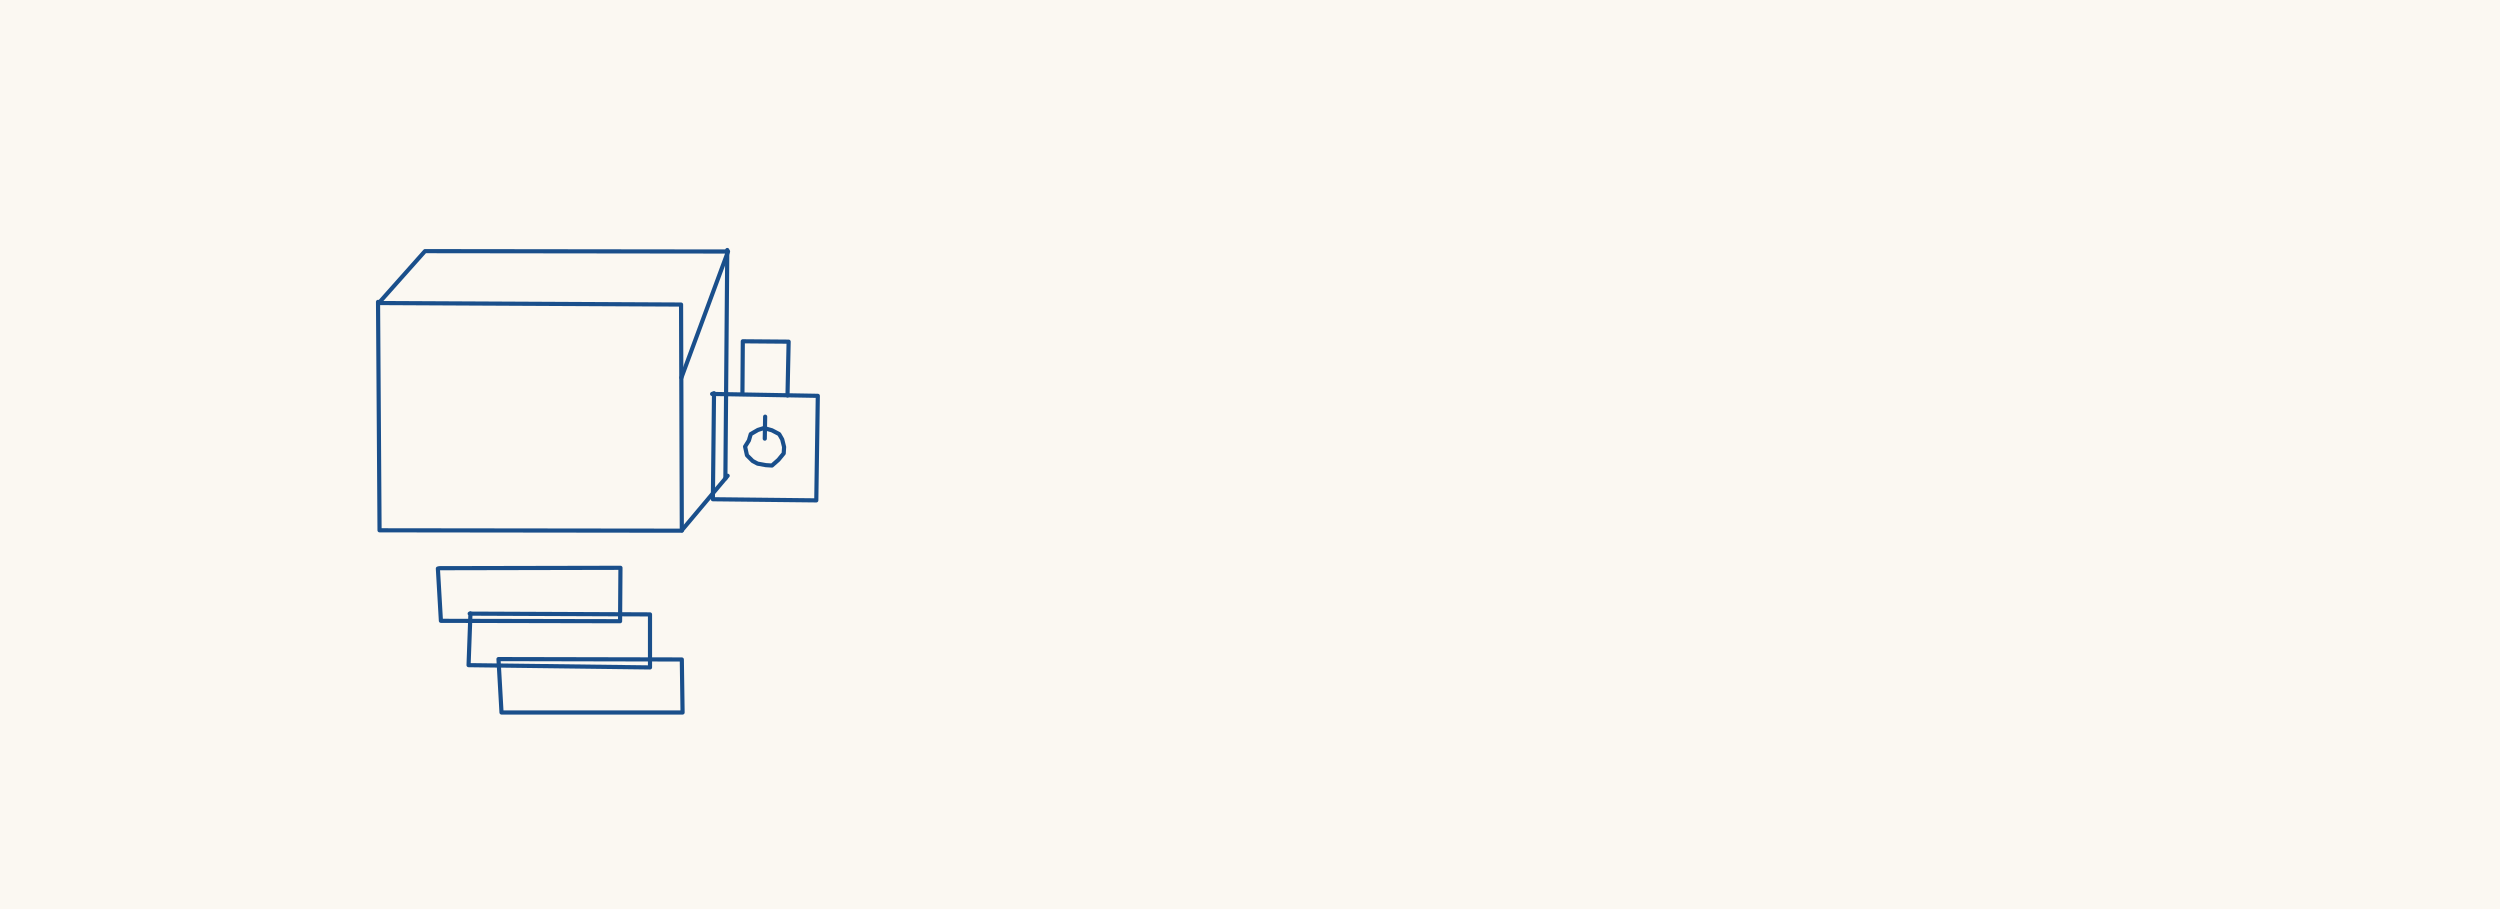
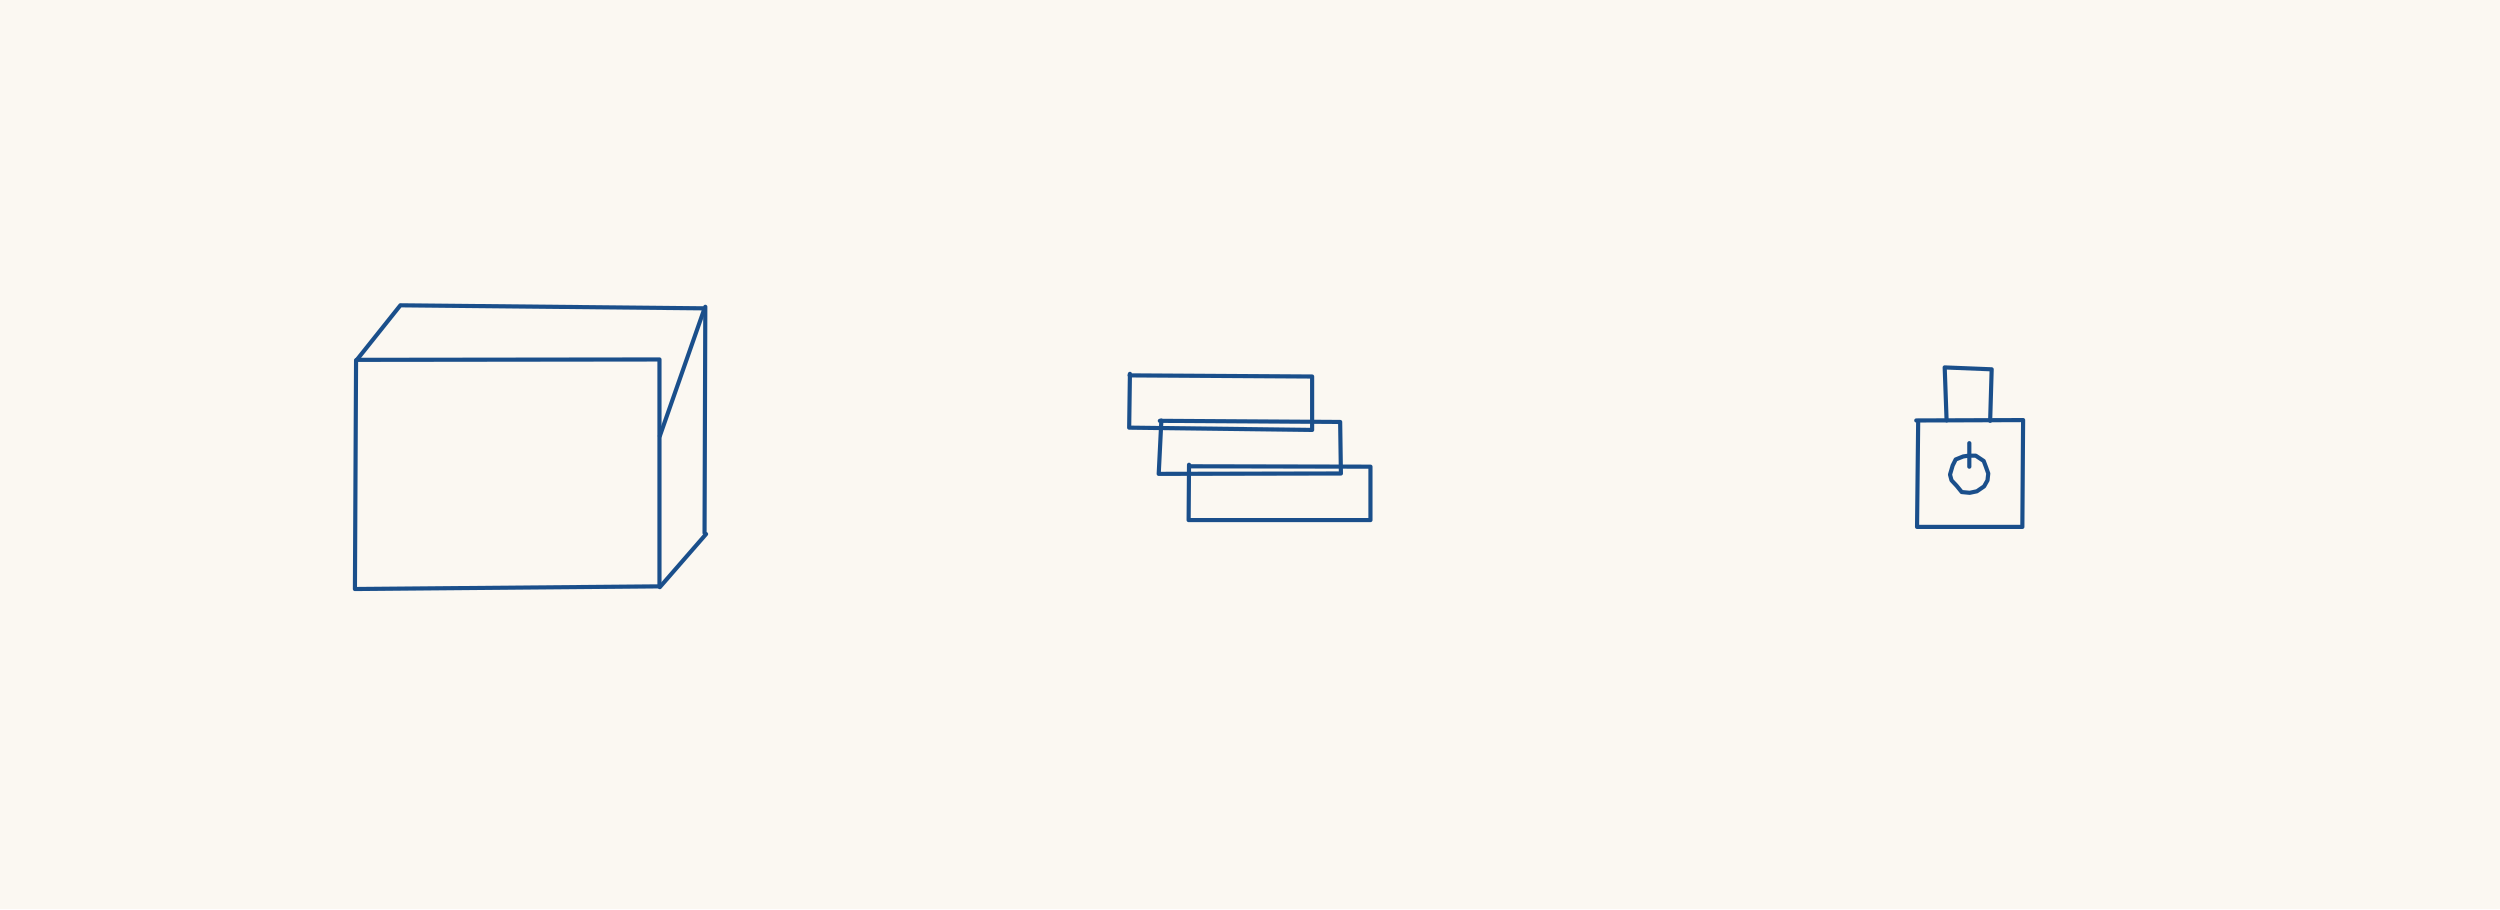
<svg xmlns="http://www.w3.org/2000/svg" viewBox="0 0 660 240" role="img" aria-label="ボールペン画: handson-01-docker-linux-setup">
  <rect width="660" height="240" fill="#fbf8f2" />
  <g stroke="#1a4f8b" stroke-width="1.1" fill="none" stroke-linecap="round" stroke-linejoin="round">
-     <path d="M 100.0 80.0 L 179.8 80.4 L 180.0 140.1 L 100.2 140.0 L 99.8 79.7 Z" />
-     <path d="M 100.0 80.0 L 112.2 66.3 L 192.2 66.4 L 179.9 99.7" />
-     <path d="M 180.0 140.0 L 192.1 125.6" />
-     <path d="M 192.0 66.0 L 191.5 126.3" />
-     <path d="M 116.0 150.0 L 163.8 149.9 L 163.7 164.0 L 116.4 163.9 L 115.6 150.1 Z" />
-     <path d="M 124.0 162.0 L 171.6 162.2 L 171.6 176.2 L 123.7 175.6 L 124.2 161.9 Z" />
-     <path d="M 132.0 174.0 L 180.0 174.1 L 180.2 188.1 L 132.4 188.1 L 131.6 174.0 Z" />
-     <path d="M 188.0 104.0 L 215.9 104.5 L 215.5 132.1 L 188.2 131.8 L 188.5 103.8 Z" />
-     <path d="M 196.0 104.0 L 196.1 90.1 L 208.2 90.2 L 207.9 104.4" />
-     <path d="M 207.0 118.0 L 206.9 119.7 L 205.5 121.4 L 203.8 122.9 L 202.2 122.8 L 200.0 122.4 L 198.7 121.7 L 197.2 120.2 L 196.7 117.9 L 197.7 116.3 L 198.2 114.6 L 200.1 113.5 L 201.7 113.0 L 203.8 113.6 L 205.7 114.6 L 206.5 116.0 Z" />
-     <path d="M 202.0 110.0 L 201.9 115.8" />
+     <g transform="translate(-5.8 15.0)">
+       <path d="M 100.0 80.0 L 179.9 79.9 L 179.9 139.8 L 99.5 140.5 L 99.8 80.1 Z" />
+       <path d="M 100.0 80.0 L 111.5 65.6 L 191.8 66.4 L 180.0 100.1" />
+       <path d="M 180.0 140.0 L 192.2 126.0" />
+       <path d="M 192.0 66.0 L 191.8 125.7" />
+     </g>
+     <g transform="translate(182.2 -50.9)">
+       <path d="M 116.0 150.0 L 164.2 150.3 L 164.2 164.4 L 115.9 163.8 L 116.1 149.6 Z" />
+       <path d="M 124.0 162.0 L 171.6 162.3 L 171.8 175.9 L 123.7 176.0 L 124.4 161.9 Z" />
+       <path d="M 132.0 174.0 L 179.6 174.1 L 179.6 188.2 L 131.6 188.2 L 131.7 173.6 Z" />
+     </g>
+     <g transform="translate(317.9 7.0)">
+       <path d="M 188.0 104.0 L 216.2 103.9 L 216.0 132.1 L 188.2 132.1 L 188.5 104.1 Z" />
+       <path d="M 196.0 104.0 L 195.5 90.0 L 207.9 90.5 L 207.5 104.1" />
+       <path d="M 207.0 118.0 L 206.8 119.8 L 205.9 121.4 L 204.0 122.7 L 202.1 123.1 L 200.0 122.9 L 198.7 121.3 L 197.3 119.8 L 196.9 118.3 L 197.6 115.9 L 198.4 114.3 L 200.4 113.5 L 201.8 113.3 L 203.7 113.3 L 205.8 114.7 L 206.4 116.3 Z" />
+       <path d="M 202.0 110.0 L 202.0 116.2" />
+     </g>
  </g>
</svg>
